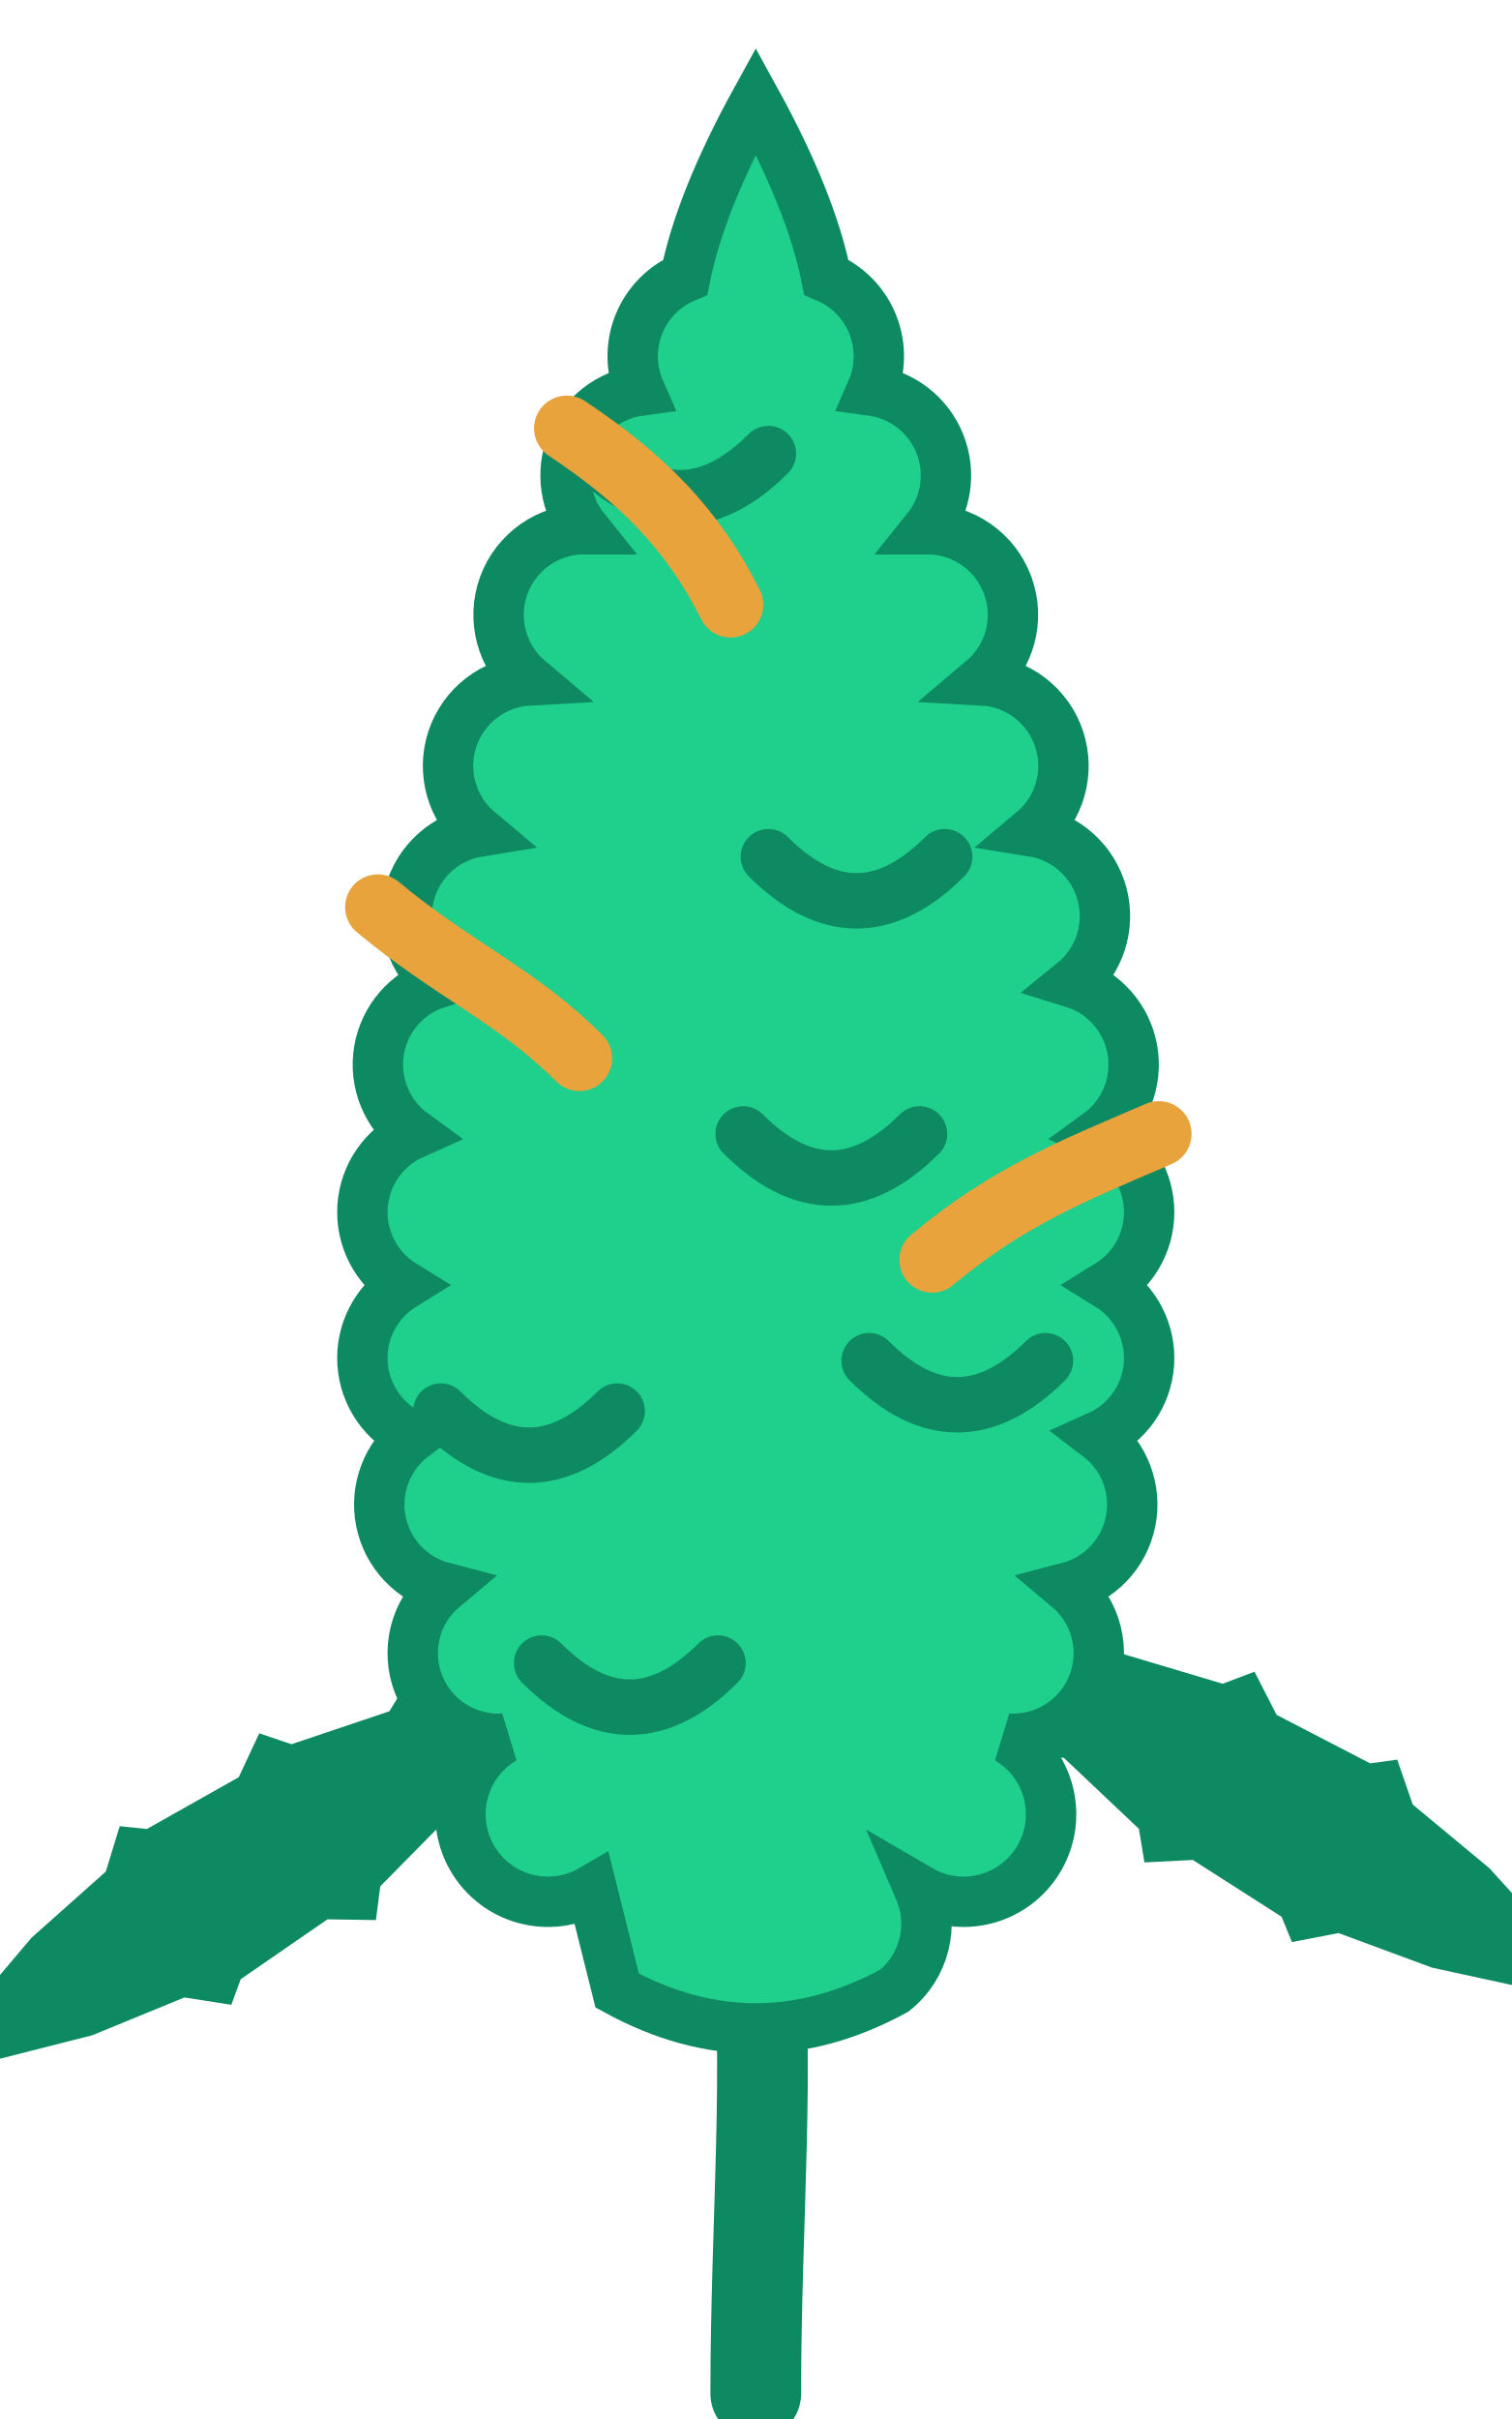
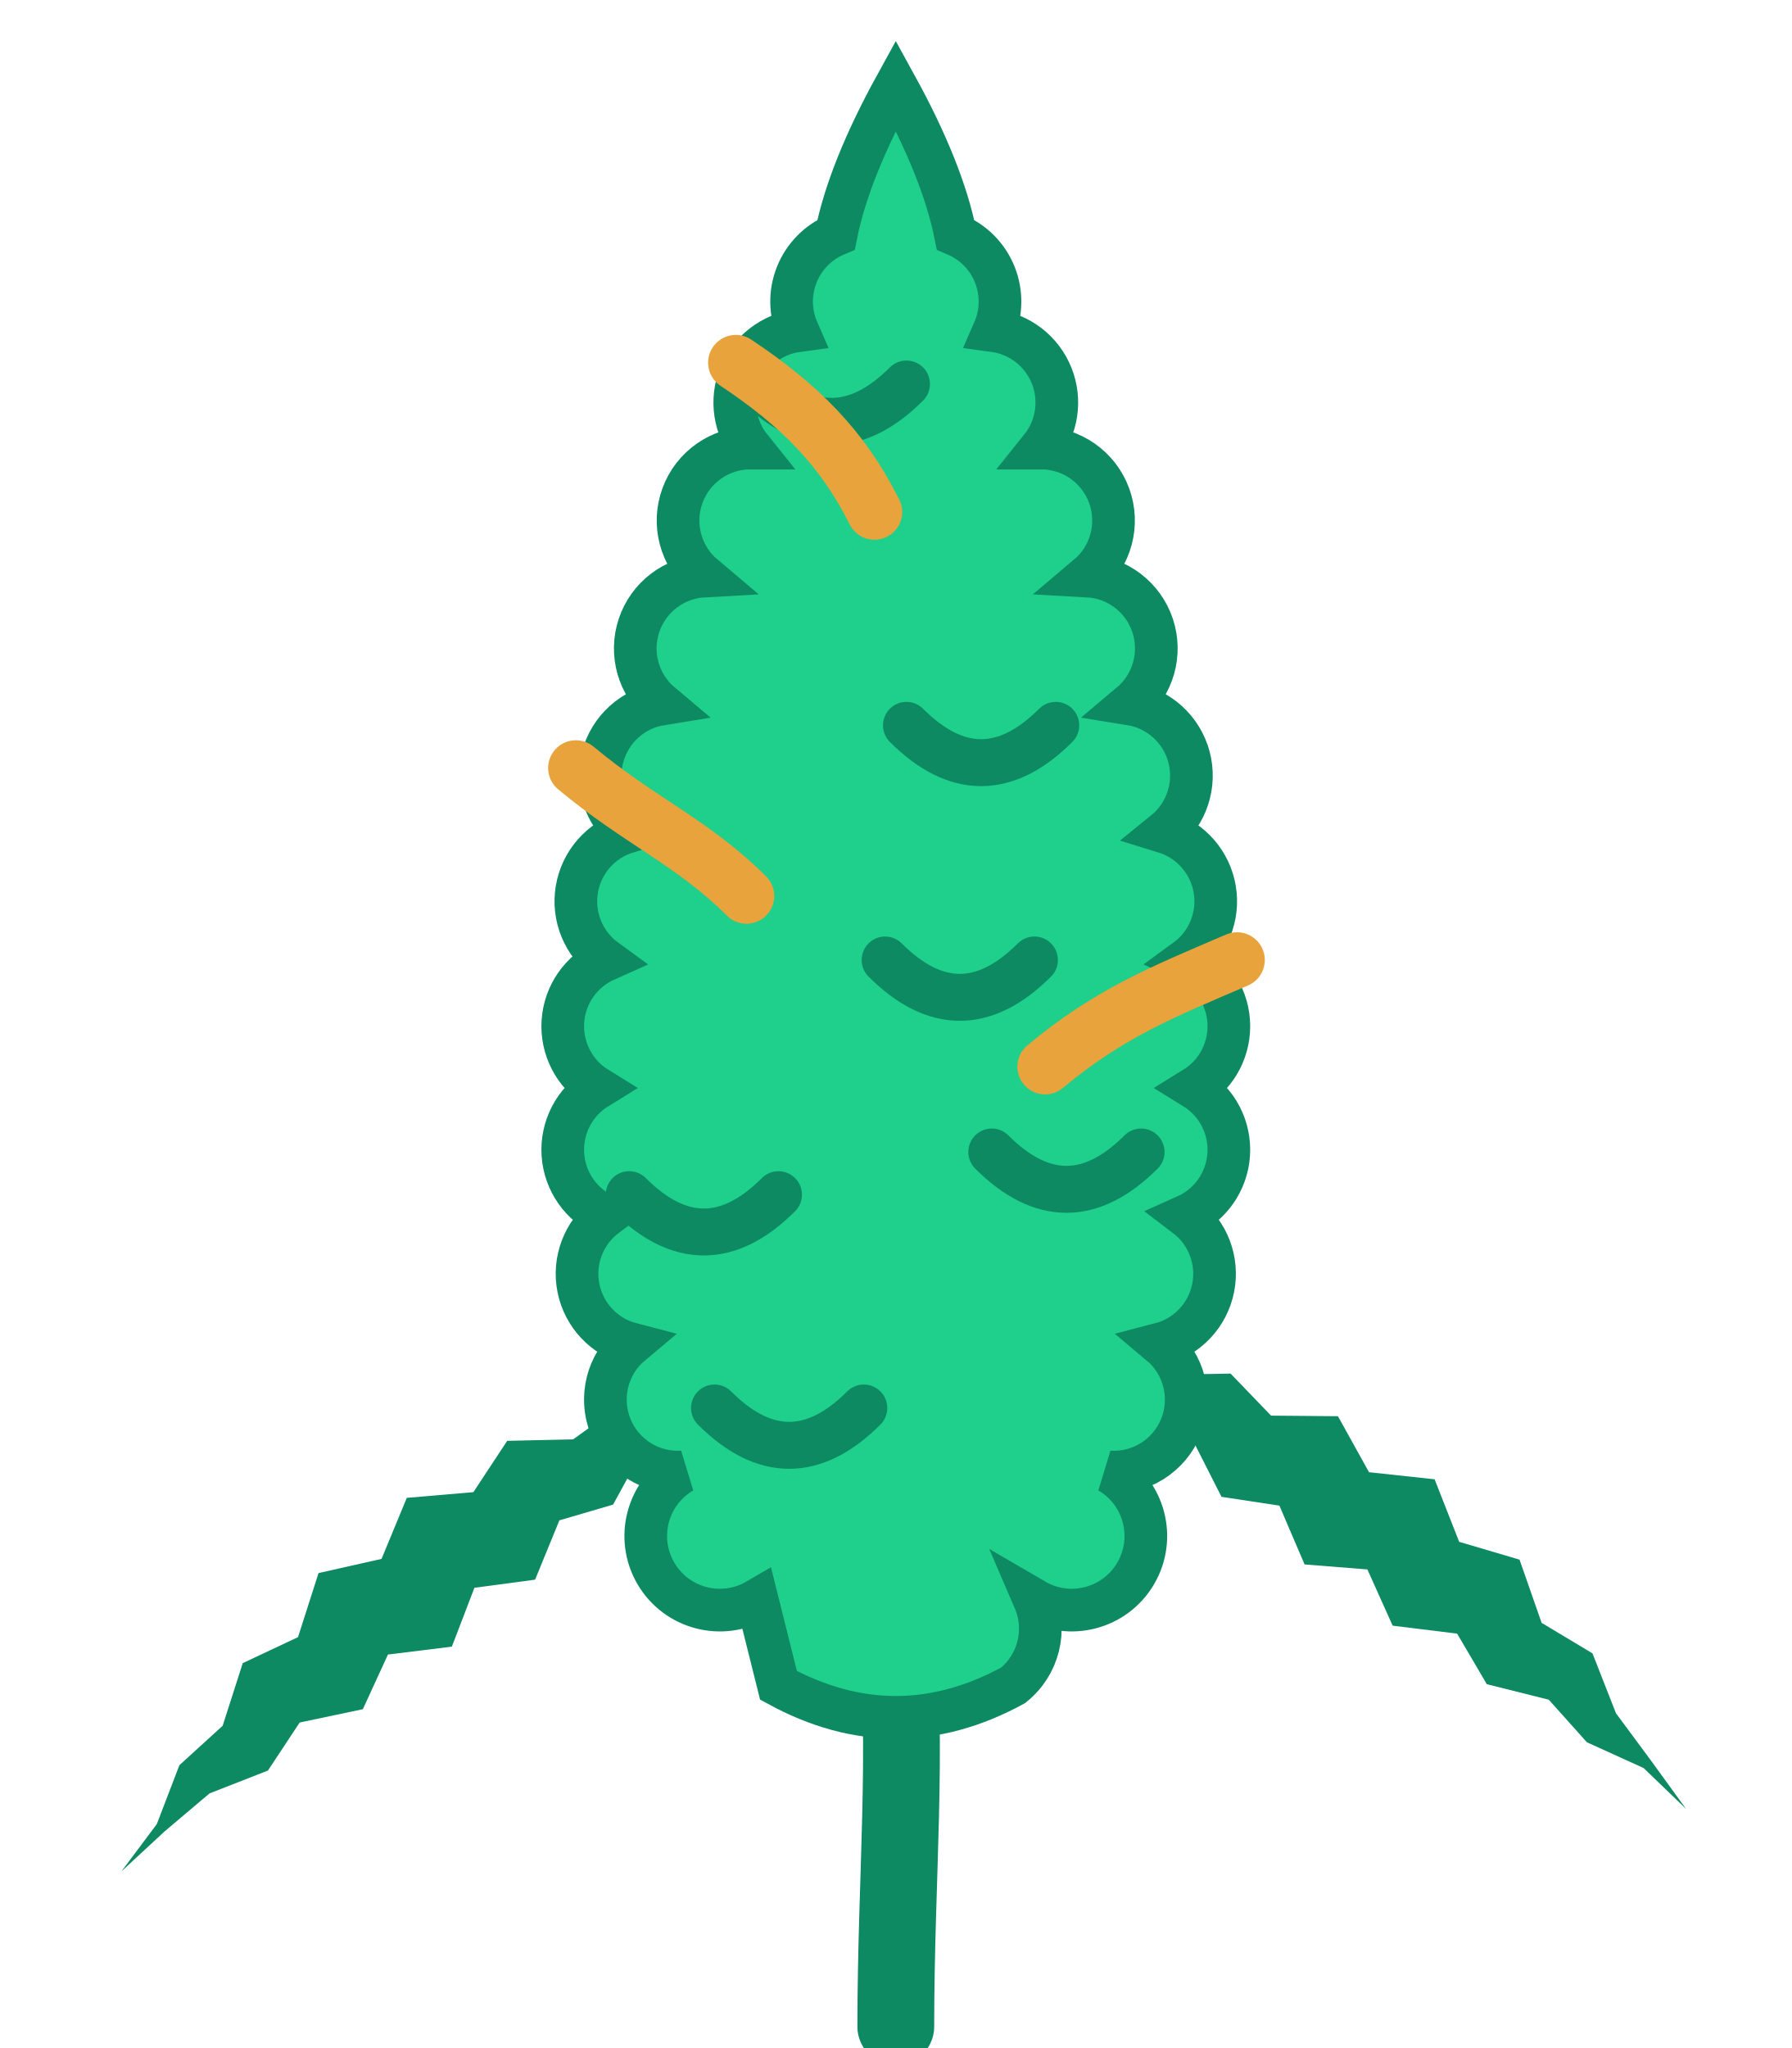
- <svg xmlns="http://www.w3.org/2000/svg" viewBox="0 0 60 96">
-   <path d="M30 95 C30 88 30.6 82 30 76" stroke="#0E8A62" stroke-width="3.6" fill="none" stroke-linecap="round" />
-   <path d="M0 0 L1.9 -5 L3.2 -6.4 L2.5 -7.8 L3.5 -12 L4.6 -12.9 L3.5 -14.6 L3.7 -19 L4.4 -19.9 L3.1 -21.4 L2.4 -25.5 L0 -33 L-2.4 -25.5 L-3.1 -21.4 L-4.4 -19.9 L-3.7 -19 L-3.5 -14.6 L-4.6 -12.9 L-3.5 -12 L-2.5 -7.8 L-3.2 -6.4 L-1.9 -5 Z" transform="translate(23 66) rotate(-122) scale(0.95)" fill="#0E8A62" stroke="none" stroke-width="0" stroke-linejoin="round" />
-   <path d="M0 0 L1.9 -5 L3.2 -6.4 L2.5 -7.8 L3.5 -12 L4.6 -12.9 L3.5 -14.6 L3.7 -19 L4.4 -19.9 L3.1 -21.4 L2.4 -25.5 L0 -33 L-2.4 -25.5 L-3.1 -21.4 L-4.4 -19.9 L-3.7 -19 L-3.5 -14.6 L-4.6 -12.9 L-3.5 -12 L-2.5 -7.8 L-3.2 -6.4 L-1.9 -5 Z" transform="translate(37 64) rotate(120) scale(0.95)" fill="#0E8A62" stroke="none" stroke-width="0" stroke-linejoin="round" />
-   <path d="M24.5 79 Q30 82 35.5 79 A3.4 3.4 0 0 0 36.5 75 A3.4 3.4 0 0 0 40.0 69 A3.4 3.4 0 0 0 42.4 63 A3.4 3.4 0 0 0 43.6 57 A3.4 3.4 0 0 0 44.0 51 A3.4 3.4 0 0 0 43.6 45 A3.4 3.4 0 0 0 42.6 39 A3.4 3.4 0 0 0 41.0 33 A3.4 3.4 0 0 0 39.0 27 A3.4 3.4 0 0 0 36.8 21 A3.4 3.4 0 0 0 34.6 15.5 A3.4 3.4 0 0 0 32.8 11 Q32.2 8 30 4 Q27.8 8 27.2 11 A3.4 3.4 0 0 0 25.4 15.5 A3.4 3.4 0 0 0 23.2 21 A3.4 3.4 0 0 0 21.0 27 A3.4 3.4 0 0 0 19.0 33 A3.4 3.4 0 0 0 17.4 39 A3.4 3.4 0 0 0 16.4 45 A3.4 3.4 0 0 0 16.0 51 A3.4 3.4 0 0 0 16.4 57 A3.4 3.4 0 0 0 17.6 63 A3.4 3.4 0 0 0 20.0 69 A3.4 3.4 0 0 0 23.5 75 Z" fill="#1FCF8C" stroke="#0E8A62" stroke-width="2" />
-   <g stroke="#0E8A62" stroke-width="2.2" fill="none" stroke-linecap="round">
-     <path d="M21.5 66 q3.5 3.5 7 0" />
-     <path d="M17.5 56 q3.5 3.5 7 0" />
-     <path d="M34.5 54 q3.5 3.5 7 0" />
-     <path d="M29.5 45 q3.5 3.5 7 0" />
-     <path d="M30.5 34 q3.5 3.5 7 0" />
-     <path d="M23.5 18 q3.5 3.5 7 0" />
-   </g>
-   <g stroke="#E8A33D" stroke-width="2.6" fill="none" stroke-linecap="round">
-     <path d="M23 42 C20.5 39.5 18 38.5 15 36" />
-     <path d="M37 50 C40 47.5 42.5 46.5 46 45" />
-     <path d="M29 24 C27.5 21 25.5 19 22.5 17" />
+ <svg xmlns="http://www.w3.org/2000/svg" viewBox="0 0 84 96">
+   <g transform="translate(12 0)">
+     <path d="M30 95 C30 88 30.6 82 30 76" stroke="#0E8A62" stroke-width="3.6" fill="none" stroke-linecap="round" />
+     <g transform="translate(20 66) rotate(-118)">
+       <path d="M0.00 0.00 L1.46 -2.62 L1.11 -5.22 L2.50 -7.98 L1.12 -10.51 L2.35 -13.39 L0.38 -15.78 L1.18 -18.70 L-1.02 -20.96 L-0.88 -23.82 L-3.03 -26.03 L-3.71 -28.69 L-5.65 -30.92 L-6.83 -33.43 L-7.92 -36.00 L-6.83 -33.43 L-6.12 -30.74 L-5.54 -28.06 L-5.88 -25.14 L-4.59 -22.77 L-5.43 -19.86 L-3.72 -17.62 L-4.80 -14.80 L-2.86 -12.57 L-3.86 -9.88 L-1.94 -7.57 L-2.47 -5.00 L-0.86 -2.55 Z" fill="#0E8A62" stroke="none" stroke-width="0" stroke-linejoin="round" />
+     </g>
+     <g transform="translate(40 64) rotate(116)">
+       <path d="M0.00 0.00 L1.54 -2.52 L1.43 -5.06 L3.23 -7.44 L2.41 -10.06 L4.37 -12.33 L3.29 -15.08 L5.14 -17.30 L4.15 -20.18 L5.67 -22.47 L5.05 -25.40 L6.06 -27.88 L5.98 -30.80 L6.83 -33.43 L7.92 -36.00 L6.83 -33.43 L5.52 -30.97 L4.24 -28.51 L2.20 -26.29 L1.96 -23.52 L-0.25 -21.29 L0.24 -18.38 L-1.89 -16.06 L-0.84 -13.15 L-2.56 -10.69 L-1.21 -7.86 L-2.15 -5.29 L-0.78 -2.60 Z" fill="#0E8A62" stroke="none" stroke-width="0" stroke-linejoin="round" />
+     </g>
+     <path d="M24.5 79 Q30 82 35.5 79 A3.4 3.4 0 0 0 36.5 75 A3.4 3.4 0 0 0 40.0 69 A3.4 3.4 0 0 0 42.4 63 A3.4 3.4 0 0 0 43.6 57 A3.4 3.4 0 0 0 44.0 51 A3.4 3.4 0 0 0 43.6 45 A3.4 3.4 0 0 0 42.6 39 A3.4 3.4 0 0 0 41.0 33 A3.4 3.4 0 0 0 39.0 27 A3.4 3.4 0 0 0 36.8 21 A3.4 3.4 0 0 0 34.6 15.5 A3.4 3.4 0 0 0 32.8 11 Q32.2 8 30 4 Q27.8 8 27.2 11 A3.4 3.4 0 0 0 25.4 15.5 A3.4 3.4 0 0 0 23.2 21 A3.4 3.4 0 0 0 21.0 27 A3.4 3.4 0 0 0 19.0 33 A3.4 3.4 0 0 0 17.4 39 A3.4 3.4 0 0 0 16.4 45 A3.4 3.4 0 0 0 16.0 51 A3.4 3.4 0 0 0 16.4 57 A3.4 3.4 0 0 0 17.6 63 A3.4 3.4 0 0 0 20.0 69 A3.4 3.4 0 0 0 23.5 75 Z" fill="#1FCF8C" stroke="#0E8A62" stroke-width="2" />
+     <g stroke="#0E8A62" stroke-width="2.2" fill="none" stroke-linecap="round">
+       <path d="M21.5 66 q3.5 3.5 7 0" />
+       <path d="M17.5 56 q3.5 3.5 7 0" />
+       <path d="M34.5 54 q3.5 3.5 7 0" />
+       <path d="M29.5 45 q3.5 3.5 7 0" />
+       <path d="M30.5 34 q3.5 3.5 7 0" />
+       <path d="M23.5 18 q3.5 3.5 7 0" />
+     </g>
+     <g stroke="#E8A33D" stroke-width="2.6" fill="none" stroke-linecap="round">
+       <path d="M23 42 C20.5 39.5 18 38.5 15 36" />
+       <path d="M37 50 C40 47.5 42.5 46.5 46 45" />
+       <path d="M29 24 C27.5 21 25.5 19 22.5 17" />
+     </g>
  </g>
</svg>
